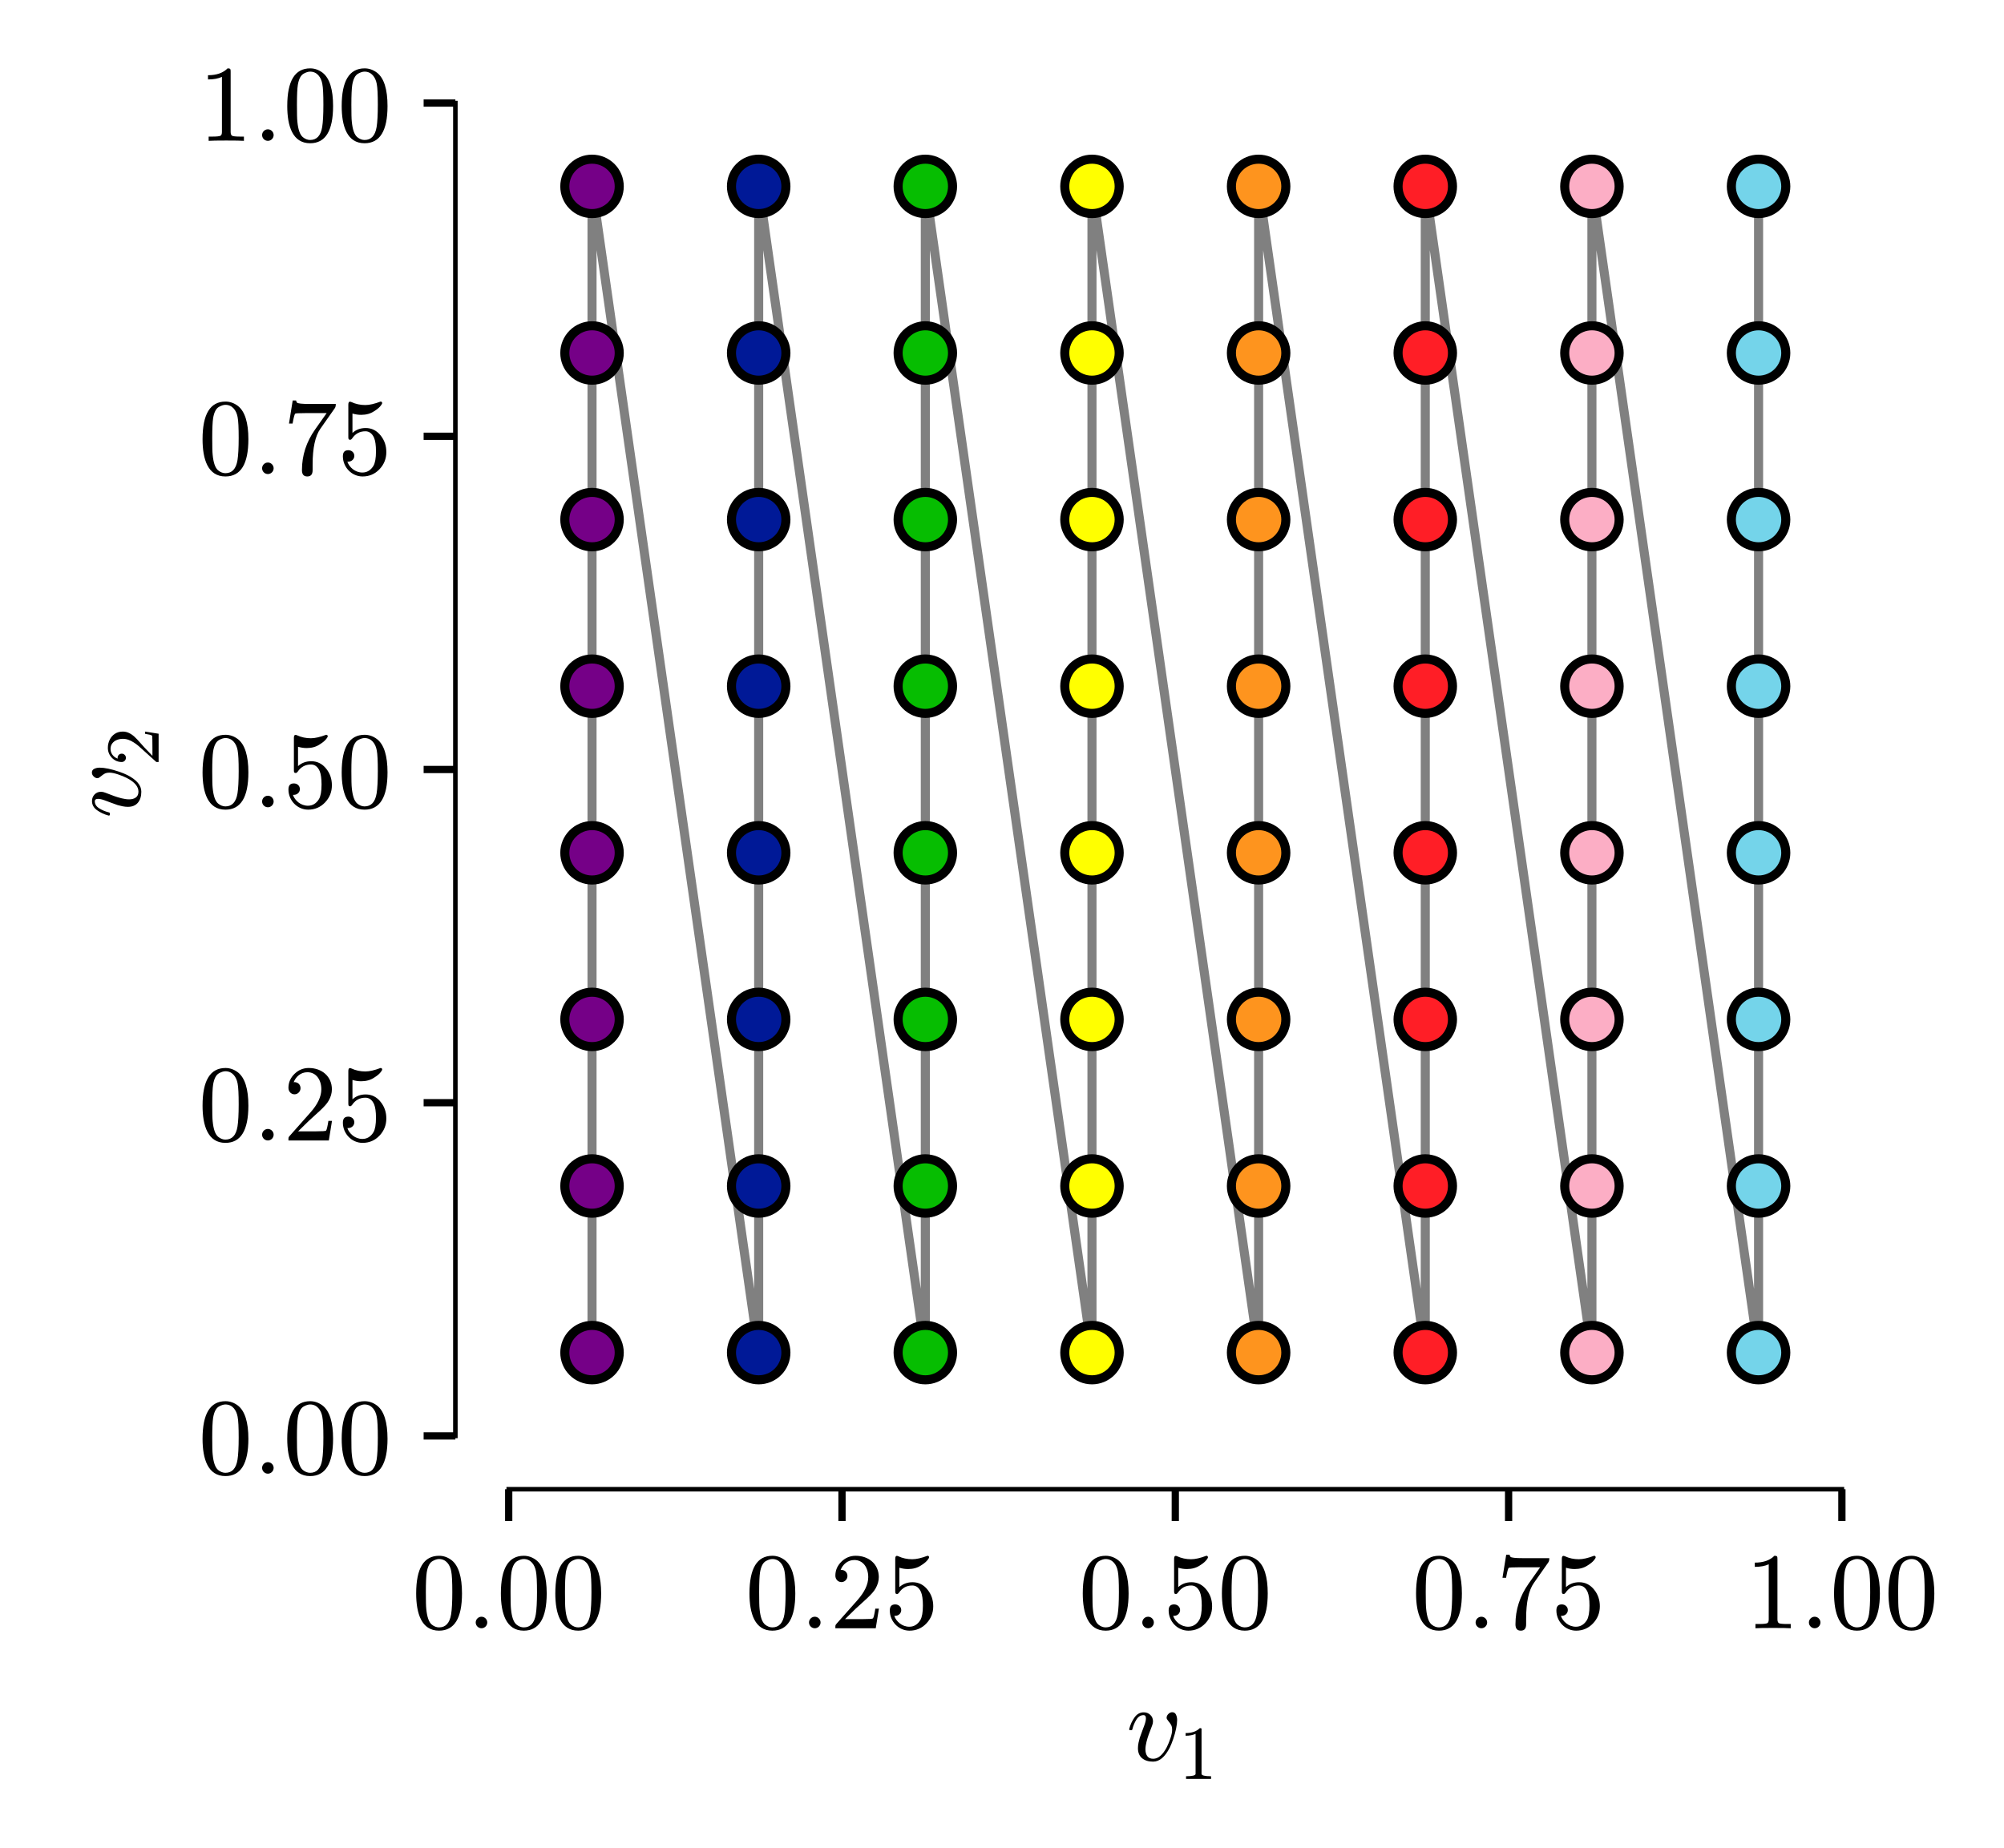
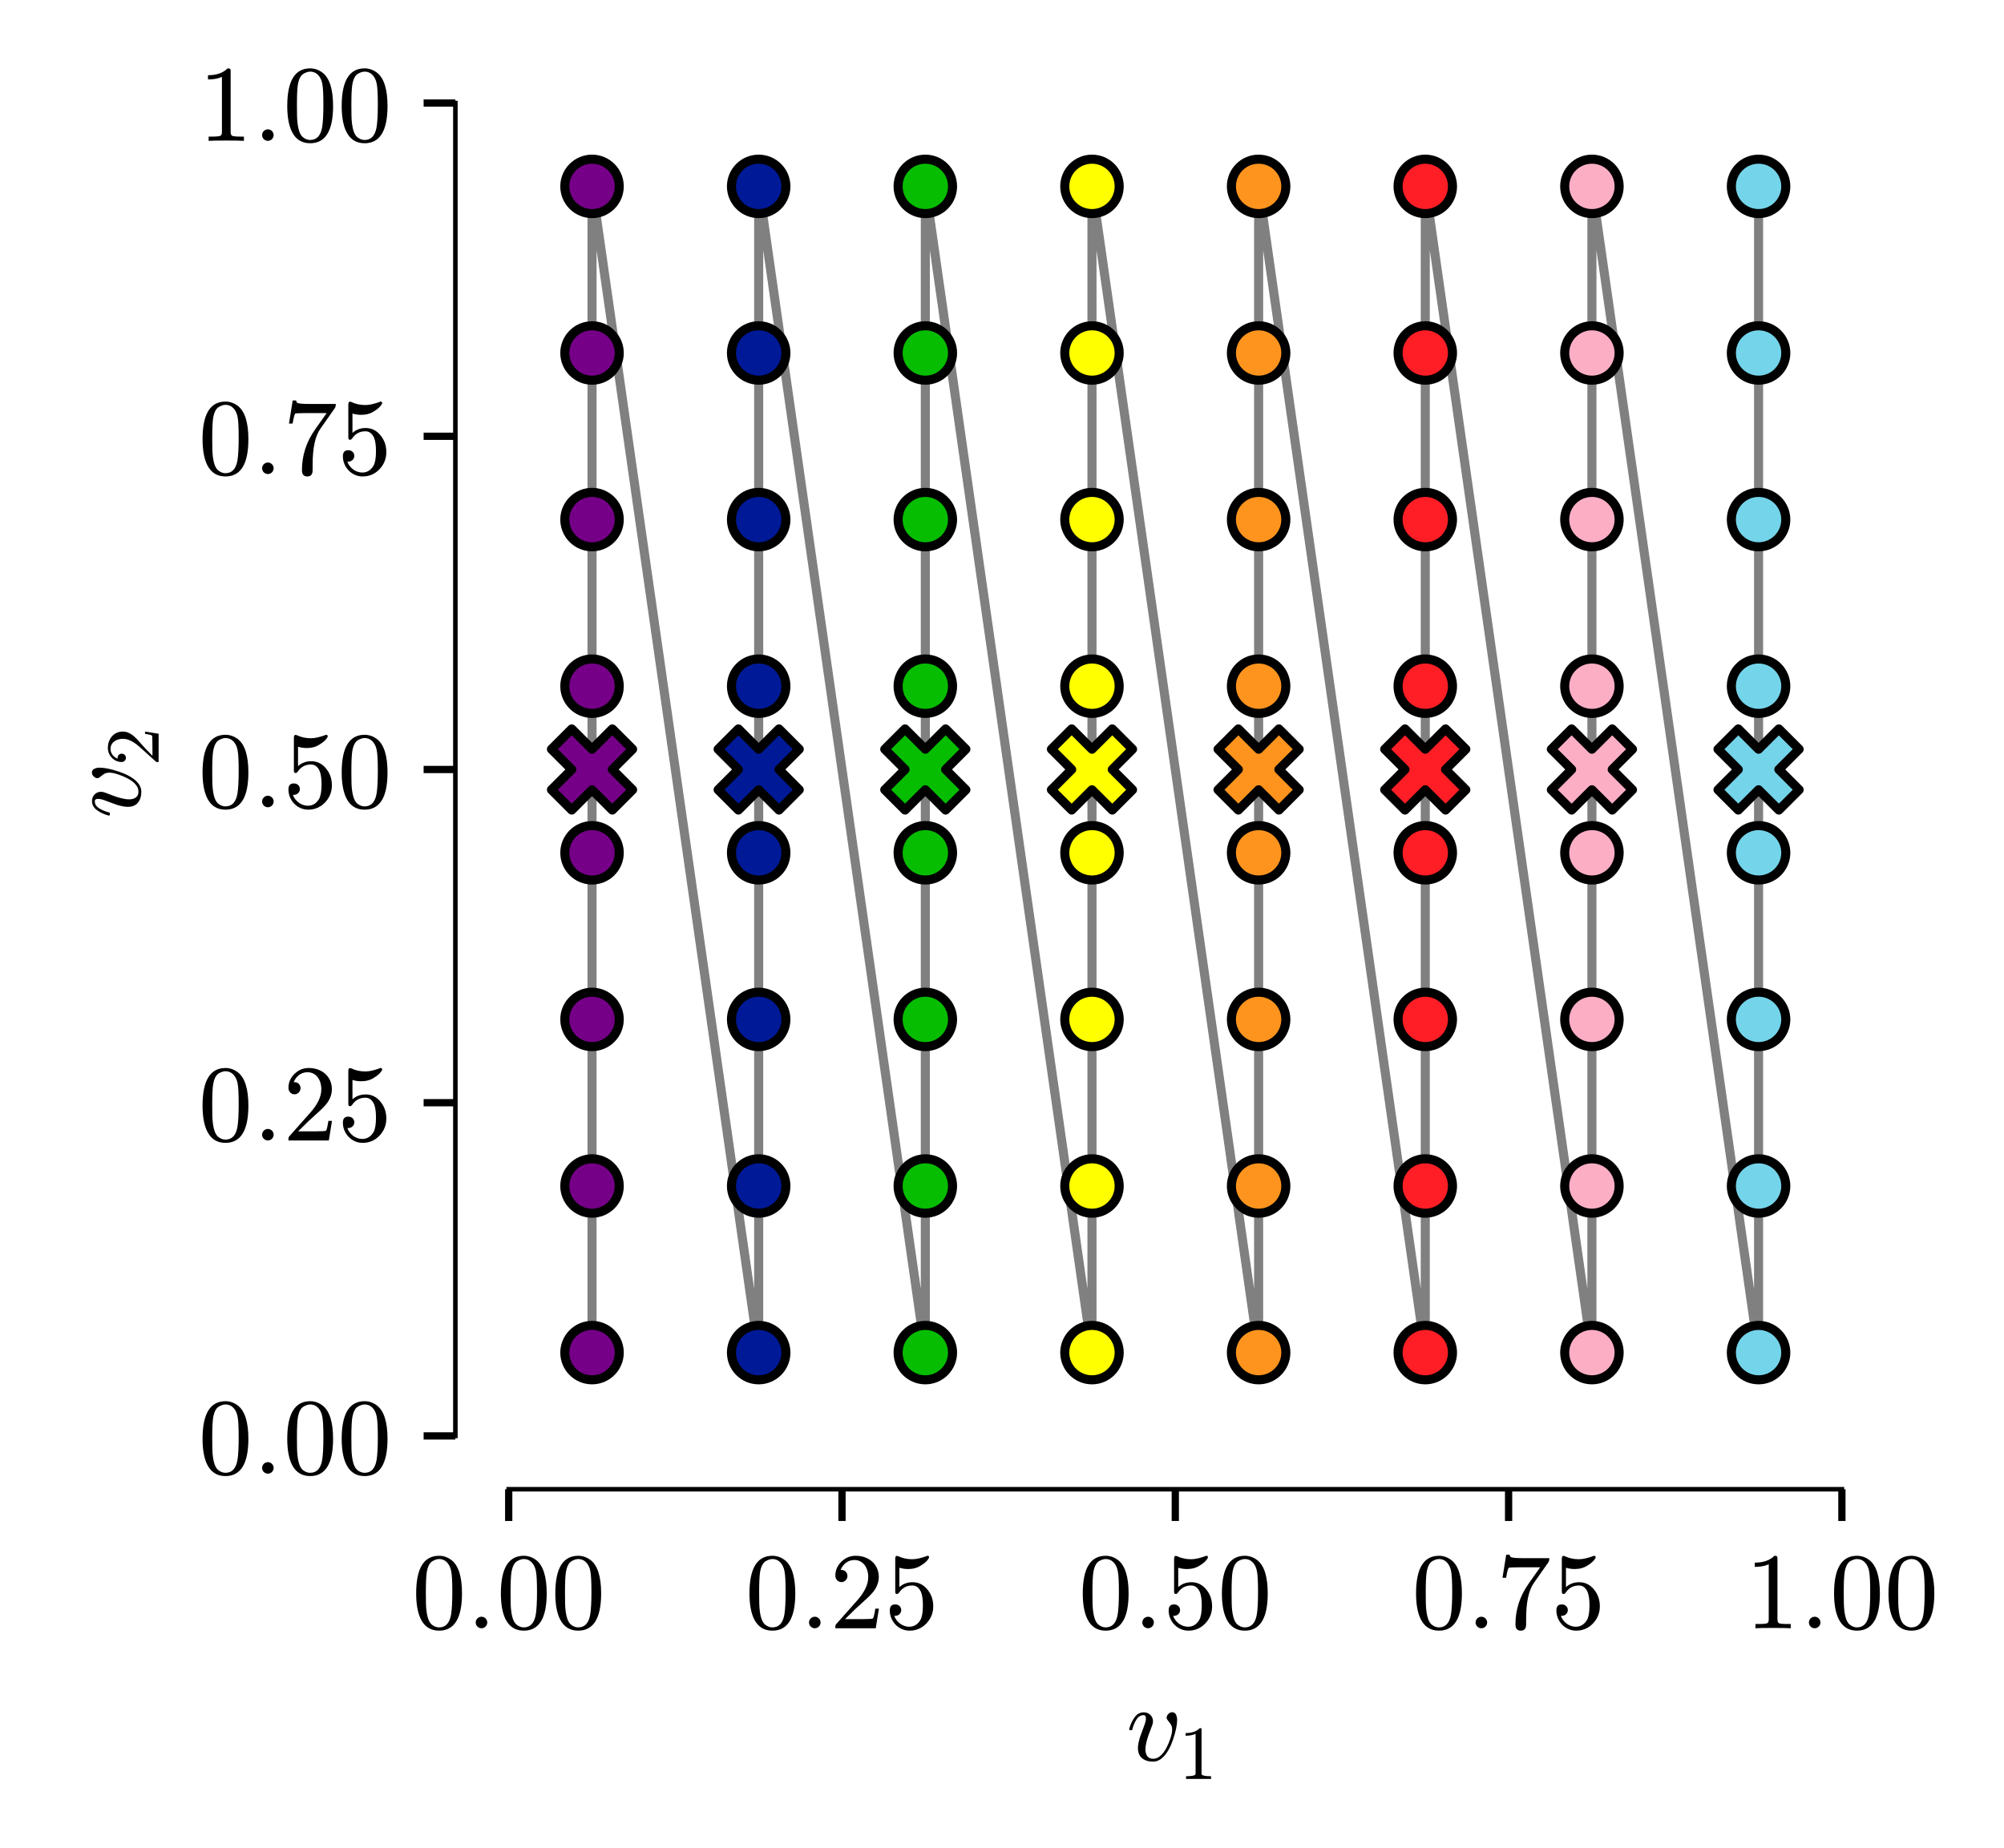
<svg xmlns="http://www.w3.org/2000/svg" xmlns:xlink="http://www.w3.org/1999/xlink" width="220.887pt" height="203.705pt" viewBox="0 0 220.887 203.705" version="1.1">
  <defs>
    <style type="text/css">*{stroke-linejoin: round; stroke-linecap: butt}</style>
  </defs>
  <g id="figure_1">
    <g id="patch_1">
      <path d="M 0 203.705  L 220.887 203.705  L 220.887 0  L 0 0  L 0 203.705  z " style="fill: none" />
    </g>
    <g id="axes_1">
      <g id="patch_2">
        <path d="M 56.071 158.312  L 203.019 158.312  L 203.019 11.364  L 56.071 11.364  L 56.071 158.312  z " style="fill: none" />
      </g>
      <g id="matplotlib.axis_1">
        <g id="xtick_1">
          <g id="line2d_1">
            <defs>
-               <path id="m83d8505cbb" d="M 0 0  L 0 3.5  " style="stroke: #000000; stroke-width: 0.8" />
+               <path id="md62734b30e" d="M 0 0  L 0 3.5  " style="stroke: #000000; stroke-width: 0.8" />
            </defs>
            <g>
-               <use xlink:href="#m83d8505cbb" x="56.071" y="164.19" style="stroke: #000000; stroke-width: 0.8" />
+               <use xlink:href="#md62734b30e" x="56.071" y="164.19" style="stroke: #000000; stroke-width: 0.8" />
            </g>
          </g>
          <g id="text_1">
            <g transform="translate(45.40323 179.5189) scale(0.12 -0.12)">
              <defs>
                <path id="NewCM10-Book-30" d="M 1594 -141  C 2496 -141 2944 589 2944 2048  C 2944 3027 2739 3680 2336 4000  C 2112 4173 1862 4262 1600 4262  C 698 4262 250 3526 250 2048  C 250 870 563 -141 1594 -141  z M 2310 3354  C 2355 3130 2374 2720 2374 2125  C 2374 1536 2349 1101 2304 819  C 2221 307 1984 51 1594 51  C 1446 51 1299 109 1165 218  C 992 365 890 666 845 1126  C 826 1286 819 1619 819 2125  C 819 2682 838 3072 870 3283  C 928 3635 1043 3859 1222 3955  C 1363 4032 1485 4070 1594 4070  C 2010 4070 2240 3731 2310 3354  z " transform="scale(0.015625)" />
                <path id="NewCM10-Book-2e" d="M 1229 339  C 1229 525 1075 678 890 678  C 704 678 550 525 550 339  C 550 154 704 0 890 0  C 1075 0 1229 154 1229 339  z " transform="scale(0.015625)" />
              </defs>
              <use xlink:href="#NewCM10-Book-30" />
              <use xlink:href="#NewCM10-Book-2e" x="50" />
              <use xlink:href="#NewCM10-Book-30" x="77.8" />
              <use xlink:href="#NewCM10-Book-30" x="127.8" />
            </g>
          </g>
        </g>
        <g id="xtick_2">
          <g id="line2d_2">
            <g>
-               <use xlink:href="#m83d8505cbb" x="92.808" y="164.19" style="stroke: #000000; stroke-width: 0.8" />
+               <use xlink:href="#md62734b30e" x="92.808" y="164.19" style="stroke: #000000; stroke-width: 0.8" />
            </g>
          </g>
          <g id="text_2">
            <g transform="translate(82.14018 179.5189) scale(0.12 -0.12)">
              <defs>
                <path id="NewCM10-Book-32" d="M 1517 4262  C 1190 4262 915 4147 678 3917  C 442 3686 320 3418 320 3091  C 320 2874 480 2714 678 2714  C 870 2714 1030 2880 1030 3072  C 1030 3283 877 3430 672 3430  C 653 3430 640 3430 627 3424  C 749 3738 1030 4013 1434 4013  C 1958 4013 2253 3558 2253 3008  C 2253 2579 2035 2118 1600 1632  L 397 275  C 314 179 320 186 320 0  L 2694 0  L 2880 1152  L 2669 1152  C 2618 826 2573 640 2534 582  C 2502 550 2310 538 1958 538  L 890 538  L 1510 1146  C 1946 1555 2496 1997 2682 2336  C 2810 2560 2874 2784 2874 3008  C 2874 3763 2285 4262 1517 4262  z " transform="scale(0.015625)" />
                <path id="NewCM10-Book-35" d="M 755 2016  C 787 2016 826 2042 858 2086  C 1050 2374 1312 2515 1645 2515  C 1869 2515 2042 2387 2157 2125  C 2227 1952 2266 1690 2266 1338  C 2266 934 2214 653 2118 486  C 1958 224 1741 90 1466 90  C 1037 90 698 397 582 730  C 602 723 614 730 640 730  C 832 730 992 877 992 1069  C 992 1267 832 1402 640 1402  C 416 1402 320 1280 320 1043  C 320 403 838 -141 1478 -141  C 1869 -141 2202 0 2470 282  C 2739 563 2874 902 2874 1293  C 2874 1664 2765 1984 2547 2259  C 2310 2560 2016 2707 1658 2707  C 1357 2707 1094 2611 883 2419  L 883 3558  C 1056 3507 1222 3482 1395 3482  C 1690 3482 1946 3552 2163 3699  C 2362 3821 2496 3942 2573 4058  C 2611 4109 2630 4147 2630 4166  C 2630 4230 2598 4262 2534 4262  C 2182 4128 1882 4058 1638 4058  C 1350 4058 1075 4115 813 4237  C 781 4250 755 4256 730 4256  C 672 4256 640 4198 640 4077  L 640 2208  C 640 2074 640 2016 755 2016  z " transform="scale(0.015625)" />
              </defs>
              <use xlink:href="#NewCM10-Book-30" />
              <use xlink:href="#NewCM10-Book-2e" x="50" />
              <use xlink:href="#NewCM10-Book-32" x="77.8" />
              <use xlink:href="#NewCM10-Book-35" x="127.8" />
            </g>
          </g>
        </g>
        <g id="xtick_3">
          <g id="line2d_3">
            <g>
-               <use xlink:href="#m83d8505cbb" x="129.545" y="164.19" style="stroke: #000000; stroke-width: 0.8" />
+               <use xlink:href="#md62734b30e" x="129.545" y="164.19" style="stroke: #000000; stroke-width: 0.8" />
            </g>
          </g>
          <g id="text_3">
            <g transform="translate(118.8771 179.5189) scale(0.12 -0.12)">
              <use xlink:href="#NewCM10-Book-30" />
              <use xlink:href="#NewCM10-Book-2e" x="50" />
              <use xlink:href="#NewCM10-Book-35" x="77.8" />
              <use xlink:href="#NewCM10-Book-30" x="127.8" />
            </g>
          </g>
        </g>
        <g id="xtick_4">
          <g id="line2d_4">
            <g>
-               <use xlink:href="#m83d8505cbb" x="166.282" y="164.19" style="stroke: #000000; stroke-width: 0.8" />
+               <use xlink:href="#md62734b30e" x="166.282" y="164.19" style="stroke: #000000; stroke-width: 0.8" />
            </g>
          </g>
          <g id="text_4">
            <g transform="translate(155.6141 179.5189) scale(0.12 -0.12)">
              <defs>
                <path id="NewCM10-Book-37" d="M 3040 3866  C 3085 3923 3104 4006 3104 4122  L 1555 4122  C 1114 4122 864 4147 819 4205  C 800 4224 781 4269 768 4326  L 570 4326  L 352 2970  L 563 2970  C 627 3328 678 3520 717 3552  C 736 3571 934 3584 1312 3584  L 2566 3584  L 1888 2624  C 1370 1888 1114 1094 1114 230  C 1114 -19 1216 -141 1427 -141  C 1638 -141 1741 -19 1741 230  L 1741 557  C 1741 1530 1894 2234 2195 2662  L 3040 3866  z " transform="scale(0.015625)" />
              </defs>
              <use xlink:href="#NewCM10-Book-30" />
              <use xlink:href="#NewCM10-Book-2e" x="50" />
              <use xlink:href="#NewCM10-Book-37" x="77.8" />
              <use xlink:href="#NewCM10-Book-35" x="127.8" />
            </g>
          </g>
        </g>
        <g id="xtick_5">
          <g id="line2d_5">
            <g>
-               <use xlink:href="#m83d8505cbb" x="203.019" y="164.19" style="stroke: #000000; stroke-width: 0.8" />
+               <use xlink:href="#md62734b30e" x="203.019" y="164.19" style="stroke: #000000; stroke-width: 0.8" />
            </g>
          </g>
          <g id="text_5">
            <g transform="translate(192.3511 179.5189) scale(0.12 -0.12)">
              <defs>
                <path id="NewCM10-Book-31" d="M 1722 4262  C 1459 3994 1075 3859 570 3859  L 570 3610  C 902 3610 1178 3661 1389 3763  L 1389 525  C 1389 410 1363 333 1306 301  C 1248 269 1088 250 832 250  L 608 250  L 608 0  C 768 13 1114 19 1645 19  C 2176 19 2522 13 2682 0  L 2682 250  L 2458 250  C 2195 250 2035 269 1984 301  C 1933 333 1901 410 1901 525  L 1901 4070  C 1901 4224 1888 4262 1722 4262  z " transform="scale(0.015625)" />
              </defs>
              <use xlink:href="#NewCM10-Book-31" />
              <use xlink:href="#NewCM10-Book-2e" x="50" />
              <use xlink:href="#NewCM10-Book-30" x="77.8" />
              <use xlink:href="#NewCM10-Book-30" x="127.8" />
            </g>
          </g>
        </g>
        <g id="text_6">
          <g transform="translate(124.145 194.1764) scale(0.12 -0.12)">
            <defs>
              <path id="Cmmi10-76" d="M 684 722  Q 684 866 718 1037  Q 753 1209 787 1320  Q 822 1431 944 1753  Q 1066 2075 1069 2088  Q 1153 2322 1153 2472  Q 1153 2663 1013 2663  Q 759 2663 595 2402  Q 431 2141 353 1819  Q 341 1778 300 1778  L 225 1778  Q 172 1778 172 1838  L 172 1856  Q 275 2238 487 2533  Q 700 2828 1025 2828  Q 1253 2828 1411 2678  Q 1569 2528 1569 2297  Q 1569 2178 1516 2047  Q 1391 1722 1319 1526  Q 1247 1331 1186 1089  Q 1125 847 1125 641  Q 1125 400 1236 248  Q 1347 97 1581 97  Q 2025 97 2381 781  Q 2494 1003 2594 1303  Q 2694 1603 2694 1791  Q 2694 1984 2631 2092  Q 2569 2200 2469 2317  Q 2369 2434 2369 2503  Q 2369 2628 2472 2731  Q 2575 2834 2700 2834  Q 2853 2834 2920 2693  Q 2988 2553 2988 2375  Q 2988 2163 2927 1869  Q 2866 1575 2758 1259  Q 2650 944 2559 763  Q 2138 -72 1575 -72  Q 1172 -72 928 129  Q 684 331 684 722  z " transform="scale(0.015625)" />
              <path id="Cmr10-31" d="M 594 0  L 594 225  Q 1394 225 1394 428  L 1394 3788  Q 1063 3628 556 3628  L 556 3853  Q 1341 3853 1741 4263  L 1831 4263  Q 1853 4263 1873 4245  Q 1894 4228 1894 4206  L 1894 428  Q 1894 225 2694 225  L 2694 0  L 594 0  z " transform="scale(0.015625)" />
            </defs>
            <use xlink:href="#Cmmi10-76" transform="translate(0 0.71875)" />
            <use xlink:href="#Cmr10-31" transform="translate(48.38867 -16.2875) scale(0.7)" />
          </g>
        </g>
      </g>
      <g id="matplotlib.axis_2">
        <g id="ytick_1">
          <g id="line2d_6">
            <defs>
-               <path id="mff46e0337c" d="M 0 0  L -3.5 0  " style="stroke: #000000; stroke-width: 0.8" />
+               <path id="m90ef95d57d" d="M 0 0  L -3.5 0  " style="stroke: #000000; stroke-width: 0.8" />
            </defs>
            <g>
-               <use xlink:href="#mff46e0337c" x="50.193" y="158.312" style="stroke: #000000; stroke-width: 0.8" />
+               <use xlink:href="#m90ef95d57d" x="50.193" y="158.312" style="stroke: #000000; stroke-width: 0.8" />
            </g>
          </g>
          <g id="text_7">
            <g transform="translate(21.8575 162.4766) scale(0.12 -0.12)">
              <use xlink:href="#NewCM10-Book-30" />
              <use xlink:href="#NewCM10-Book-2e" x="50" />
              <use xlink:href="#NewCM10-Book-30" x="77.8" />
              <use xlink:href="#NewCM10-Book-30" x="127.8" />
            </g>
          </g>
        </g>
        <g id="ytick_2">
          <g id="line2d_7">
            <g>
-               <use xlink:href="#mff46e0337c" x="50.193" y="121.575" style="stroke: #000000; stroke-width: 0.8" />
+               <use xlink:href="#m90ef95d57d" x="50.193" y="121.575" style="stroke: #000000; stroke-width: 0.8" />
            </g>
          </g>
          <g id="text_8">
            <g transform="translate(21.8575 125.7396) scale(0.12 -0.12)">
              <use xlink:href="#NewCM10-Book-30" />
              <use xlink:href="#NewCM10-Book-2e" x="50" />
              <use xlink:href="#NewCM10-Book-32" x="77.8" />
              <use xlink:href="#NewCM10-Book-35" x="127.8" />
            </g>
          </g>
        </g>
        <g id="ytick_3">
          <g id="line2d_8">
            <g>
-               <use xlink:href="#mff46e0337c" x="50.193" y="84.838" style="stroke: #000000; stroke-width: 0.8" />
+               <use xlink:href="#m90ef95d57d" x="50.193" y="84.838" style="stroke: #000000; stroke-width: 0.8" />
            </g>
          </g>
          <g id="text_9">
            <g transform="translate(21.8575 89.00266) scale(0.12 -0.12)">
              <use xlink:href="#NewCM10-Book-30" />
              <use xlink:href="#NewCM10-Book-2e" x="50" />
              <use xlink:href="#NewCM10-Book-35" x="77.8" />
              <use xlink:href="#NewCM10-Book-30" x="127.8" />
            </g>
          </g>
        </g>
        <g id="ytick_4">
          <g id="line2d_9">
            <g>
-               <use xlink:href="#mff46e0337c" x="50.193" y="48.101" style="stroke: #000000; stroke-width: 0.8" />
+               <use xlink:href="#m90ef95d57d" x="50.193" y="48.101" style="stroke: #000000; stroke-width: 0.8" />
            </g>
          </g>
          <g id="text_10">
            <g transform="translate(21.8575 52.26571) scale(0.12 -0.12)">
              <use xlink:href="#NewCM10-Book-30" />
              <use xlink:href="#NewCM10-Book-2e" x="50" />
              <use xlink:href="#NewCM10-Book-37" x="77.8" />
              <use xlink:href="#NewCM10-Book-35" x="127.8" />
            </g>
          </g>
        </g>
        <g id="ytick_5">
          <g id="line2d_10">
            <g>
-               <use xlink:href="#mff46e0337c" x="50.193" y="11.364" style="stroke: #000000; stroke-width: 0.8" />
+               <use xlink:href="#m90ef95d57d" x="50.193" y="11.364" style="stroke: #000000; stroke-width: 0.8" />
            </g>
          </g>
          <g id="text_11">
            <g transform="translate(21.8575 15.52875) scale(0.12 -0.12)">
              <use xlink:href="#NewCM10-Book-31" />
              <use xlink:href="#NewCM10-Book-2e" x="50" />
              <use xlink:href="#NewCM10-Book-30" x="77.8" />
              <use xlink:href="#NewCM10-Book-30" x="127.8" />
            </g>
          </g>
        </g>
        <g id="text_12">
          <g transform="translate(15.52875 90.23829) rotate(-90) scale(0.12 -0.12)">
            <defs>
              <path id="Cmr10-32" d="M 319 0  L 319 172  Q 319 188 331 206  L 1325 1306  Q 1550 1550 1690 1715  Q 1831 1881 1968 2097  Q 2106 2313 2186 2536  Q 2266 2759 2266 3009  Q 2266 3272 2169 3511  Q 2072 3750 1880 3894  Q 1688 4038 1416 4038  Q 1138 4038 916 3870  Q 694 3703 603 3438  Q 628 3444 672 3444  Q 816 3444 917 3347  Q 1019 3250 1019 3097  Q 1019 2950 917 2848  Q 816 2747 672 2747  Q 522 2747 420 2851  Q 319 2956 319 3097  Q 319 3338 409 3548  Q 500 3759 670 3923  Q 841 4088 1055 4175  Q 1269 4263 1509 4263  Q 1875 4263 2190 4108  Q 2506 3953 2690 3670  Q 2875 3388 2875 3009  Q 2875 2731 2753 2481  Q 2631 2231 2440 2026  Q 2250 1822 1953 1562  Q 1656 1303 1563 1216  L 838 519  L 1453 519  Q 1906 519 2211 526  Q 2516 534 2534 550  Q 2609 631 2688 1141  L 2875 1141  L 2694 0  L 319 0  z " transform="scale(0.015625)" />
            </defs>
            <use xlink:href="#Cmmi10-76" transform="translate(0 0.71875)" />
            <use xlink:href="#Cmr10-32" transform="translate(48.38867 -16.2875) scale(0.7)" />
          </g>
        </g>
      </g>
      <g id="line2d_11">
-         <path d="M 65.255 149.128  L 65.255 130.759  L 65.255 112.391  L 65.255 94.023  L 65.255 75.654  L 65.255 57.286  L 65.255 38.917  L 65.255 20.549  L 83.624 149.128  L 83.624 130.759  L 83.624 112.391  L 83.624 94.023  L 83.624 75.654  L 83.624 57.286  L 83.624 38.917  L 83.624 20.549  L 101.992 149.128  L 101.992 130.759  L 101.992 112.391  L 101.992 94.023  L 101.992 75.654  L 101.992 57.286  L 101.992 38.917  L 101.992 20.549  L 120.361 149.128  L 120.361 130.759  L 120.361 112.391  L 120.361 94.023  L 120.361 75.654  L 120.361 57.286  L 120.361 38.917  L 120.361 20.549  L 138.729 149.128  L 138.729 130.759  L 138.729 112.391  L 138.729 94.023  L 138.729 75.654  L 138.729 57.286  L 138.729 38.917  L 138.729 20.549  L 157.098 149.128  L 157.098 130.759  L 157.098 112.391  L 157.098 94.023  L 157.098 75.654  L 157.098 57.286  L 157.098 38.917  L 157.098 20.549  L 175.466 149.128  L 175.466 130.759  L 175.466 112.391  L 175.466 94.023  L 175.466 75.654  L 175.466 57.286  L 175.466 38.917  L 175.466 20.549  L 193.835 149.128  L 193.835 130.759  L 193.835 112.391  L 193.835 94.023  L 193.835 75.654  L 193.835 57.286  L 193.835 38.917  L 193.835 20.549  " clip-path="url(#p1a3741d7d2)" style="fill: none; stroke: #808080; stroke-linecap: square" />
+         <path d="M 65.255 149.128  L 65.255 130.759  L 65.255 112.391  L 65.255 94.023  L 65.255 75.654  L 65.255 57.286  L 65.255 38.917  L 65.255 20.549  L 83.624 149.128  L 83.624 130.759  L 83.624 112.391  L 83.624 94.023  L 83.624 75.654  L 83.624 57.286  L 83.624 38.917  L 83.624 20.549  L 101.992 149.128  L 101.992 130.759  L 101.992 112.391  L 101.992 94.023  L 101.992 75.654  L 101.992 57.286  L 101.992 38.917  L 101.992 20.549  L 120.361 149.128  L 120.361 130.759  L 120.361 112.391  L 120.361 94.023  L 120.361 75.654  L 120.361 57.286  L 120.361 38.917  L 120.361 20.549  L 138.729 149.128  L 138.729 130.759  L 138.729 112.391  L 138.729 94.023  L 138.729 75.654  L 138.729 57.286  L 138.729 38.917  L 138.729 20.549  L 157.098 149.128  L 157.098 130.759  L 157.098 112.391  L 157.098 94.023  L 157.098 75.654  L 157.098 57.286  L 157.098 38.917  L 157.098 20.549  L 175.466 149.128  L 175.466 130.759  L 175.466 112.391  L 175.466 94.023  L 175.466 75.654  L 175.466 57.286  L 175.466 38.917  L 175.466 20.549  L 193.835 149.128  L 193.835 130.759  L 193.835 112.391  L 193.835 94.023  L 193.835 75.654  L 193.835 57.286  L 193.835 38.917  L 193.835 20.549  " clip-path="url(#p9b80d22b4d)" style="fill: none; stroke: #808080; stroke-linecap: square" />
      </g>
      <g id="patch_3">
        <path d="M 50.193 158.312  L 50.193 11.364  " style="fill: none; stroke: #000000; stroke-width: 0.5; stroke-linejoin: miter; stroke-linecap: square" />
      </g>
      <g id="patch_4">
        <path d="M 56.071 164.19  L 203.019 164.19  " style="fill: none; stroke: #000000; stroke-width: 0.5; stroke-linejoin: miter; stroke-linecap: square" />
      </g>
      <g id="PathCollection_1">
        <defs>
-           <path id="m44941da84e" d="M 0 3  C 0.796 3 1.559 2.684 2.121 2.121  C 2.684 1.559 3 0.796 3 0  C 3 -0.796 2.684 -1.559 2.121 -2.121  C 1.559 -2.684 0.796 -3 0 -3  C -0.796 -3 -1.559 -2.684 -2.121 -2.121  C -2.684 -1.559 -3 -0.796 -3 0  C -3 0.796 -2.684 1.559 -2.121 2.121  C -1.559 2.684 -0.796 3 0 3  z " style="stroke: #000000" />
-         </defs>
-         <g clip-path="url(#p1a3741d7d2)">
-           <use xlink:href="#m44941da84e" x="65.255" y="149.128" style="fill: #750087; stroke: #000000" />
-           <use xlink:href="#m44941da84e" x="65.255" y="130.759" style="fill: #750087; stroke: #000000" />
-           <use xlink:href="#m44941da84e" x="65.255" y="112.391" style="fill: #750087; stroke: #000000" />
-           <use xlink:href="#m44941da84e" x="65.255" y="94.023" style="fill: #750087; stroke: #000000" />
-           <use xlink:href="#m44941da84e" x="65.255" y="75.654" style="fill: #750087; stroke: #000000" />
-           <use xlink:href="#m44941da84e" x="65.255" y="57.286" style="fill: #750087; stroke: #000000" />
-           <use xlink:href="#m44941da84e" x="65.255" y="38.917" style="fill: #750087; stroke: #000000" />
-           <use xlink:href="#m44941da84e" x="65.255" y="20.549" style="fill: #750087; stroke: #000000" />
+           <path id="m30100a48ac" d="M 0 3  C 0.796 3 1.559 2.684 2.121 2.121  C 2.684 1.559 3 0.796 3 0  C 3 -0.796 2.684 -1.559 2.121 -2.121  C 1.559 -2.684 0.796 -3 0 -3  C -0.796 -3 -1.559 -2.684 -2.121 -2.121  C -2.684 -1.559 -3 -0.796 -3 0  C -3 0.796 -2.684 1.559 -2.121 2.121  C -1.559 2.684 -0.796 3 0 3  z " style="stroke: #000000" />
+         </defs>
+         <g clip-path="url(#p9b80d22b4d)">
+           <use xlink:href="#m30100a48ac" x="65.255" y="149.128" style="fill: #750087; stroke: #000000" />
+           <use xlink:href="#m30100a48ac" x="65.255" y="130.759" style="fill: #750087; stroke: #000000" />
+           <use xlink:href="#m30100a48ac" x="65.255" y="112.391" style="fill: #750087; stroke: #000000" />
+           <use xlink:href="#m30100a48ac" x="65.255" y="94.023" style="fill: #750087; stroke: #000000" />
+           <use xlink:href="#m30100a48ac" x="65.255" y="75.654" style="fill: #750087; stroke: #000000" />
+           <use xlink:href="#m30100a48ac" x="65.255" y="57.286" style="fill: #750087; stroke: #000000" />
+           <use xlink:href="#m30100a48ac" x="65.255" y="38.917" style="fill: #750087; stroke: #000000" />
+           <use xlink:href="#m30100a48ac" x="65.255" y="20.549" style="fill: #750087; stroke: #000000" />
        </g>
      </g>
      <g id="PathCollection_2">
        <defs>
-           <path id="m2f56fffd02" d="M 0 3  C 0.796 3 1.559 2.684 2.121 2.121  C 2.684 1.559 3 0.796 3 0  C 3 -0.796 2.684 -1.559 2.121 -2.121  C 1.559 -2.684 0.796 -3 0 -3  C -0.796 -3 -1.559 -2.684 -2.121 -2.121  C -2.684 -1.559 -3 -0.796 -3 0  C -3 0.796 -2.684 1.559 -2.121 2.121  C -1.559 2.684 -0.796 3 0 3  z " style="stroke: #000000" />
-         </defs>
-         <g clip-path="url(#p1a3741d7d2)">
-           <use xlink:href="#m2f56fffd02" x="83.624" y="149.128" style="fill: #001997; stroke: #000000" />
-           <use xlink:href="#m2f56fffd02" x="83.624" y="130.759" style="fill: #001997; stroke: #000000" />
-           <use xlink:href="#m2f56fffd02" x="83.624" y="112.391" style="fill: #001997; stroke: #000000" />
-           <use xlink:href="#m2f56fffd02" x="83.624" y="94.023" style="fill: #001997; stroke: #000000" />
-           <use xlink:href="#m2f56fffd02" x="83.624" y="75.654" style="fill: #001997; stroke: #000000" />
-           <use xlink:href="#m2f56fffd02" x="83.624" y="57.286" style="fill: #001997; stroke: #000000" />
-           <use xlink:href="#m2f56fffd02" x="83.624" y="38.917" style="fill: #001997; stroke: #000000" />
-           <use xlink:href="#m2f56fffd02" x="83.624" y="20.549" style="fill: #001997; stroke: #000000" />
+           <path id="m9cb5c78287" d="M -2.236 4.472  L 0 2.236  L 2.236 4.472  L 4.472 2.236  L 2.236 0  L 4.472 -2.236  L 2.236 -4.472  L 0 -2.236  L -2.236 -4.472  L -4.472 -2.236  L -2.236 0  L -4.472 2.236  z " style="stroke: #000000" />
+         </defs>
+         <g clip-path="url(#p9b80d22b4d)">
+           <use xlink:href="#m9cb5c78287" x="65.255" y="84.838" style="fill: #750087; stroke: #000000" />
        </g>
      </g>
      <g id="PathCollection_3">
        <defs>
-           <path id="m9f98ea76fa" d="M 0 3  C 0.796 3 1.559 2.684 2.121 2.121  C 2.684 1.559 3 0.796 3 0  C 3 -0.796 2.684 -1.559 2.121 -2.121  C 1.559 -2.684 0.796 -3 0 -3  C -0.796 -3 -1.559 -2.684 -2.121 -2.121  C -2.684 -1.559 -3 -0.796 -3 0  C -3 0.796 -2.684 1.559 -2.121 2.121  C -1.559 2.684 -0.796 3 0 3  z " style="stroke: #000000" />
-         </defs>
-         <g clip-path="url(#p1a3741d7d2)">
-           <use xlink:href="#m9f98ea76fa" x="101.992" y="149.128" style="fill: #06bd01; stroke: #000000" />
-           <use xlink:href="#m9f98ea76fa" x="101.992" y="130.759" style="fill: #06bd01; stroke: #000000" />
-           <use xlink:href="#m9f98ea76fa" x="101.992" y="112.391" style="fill: #06bd01; stroke: #000000" />
-           <use xlink:href="#m9f98ea76fa" x="101.992" y="94.023" style="fill: #06bd01; stroke: #000000" />
-           <use xlink:href="#m9f98ea76fa" x="101.992" y="75.654" style="fill: #06bd01; stroke: #000000" />
-           <use xlink:href="#m9f98ea76fa" x="101.992" y="57.286" style="fill: #06bd01; stroke: #000000" />
-           <use xlink:href="#m9f98ea76fa" x="101.992" y="38.917" style="fill: #06bd01; stroke: #000000" />
-           <use xlink:href="#m9f98ea76fa" x="101.992" y="20.549" style="fill: #06bd01; stroke: #000000" />
+           <path id="mdd339c1ea5" d="M 0 3  C 0.796 3 1.559 2.684 2.121 2.121  C 2.684 1.559 3 0.796 3 0  C 3 -0.796 2.684 -1.559 2.121 -2.121  C 1.559 -2.684 0.796 -3 0 -3  C -0.796 -3 -1.559 -2.684 -2.121 -2.121  C -2.684 -1.559 -3 -0.796 -3 0  C -3 0.796 -2.684 1.559 -2.121 2.121  C -1.559 2.684 -0.796 3 0 3  z " style="stroke: #000000" />
+         </defs>
+         <g clip-path="url(#p9b80d22b4d)">
+           <use xlink:href="#mdd339c1ea5" x="83.624" y="149.128" style="fill: #001997; stroke: #000000" />
+           <use xlink:href="#mdd339c1ea5" x="83.624" y="130.759" style="fill: #001997; stroke: #000000" />
+           <use xlink:href="#mdd339c1ea5" x="83.624" y="112.391" style="fill: #001997; stroke: #000000" />
+           <use xlink:href="#mdd339c1ea5" x="83.624" y="94.023" style="fill: #001997; stroke: #000000" />
+           <use xlink:href="#mdd339c1ea5" x="83.624" y="75.654" style="fill: #001997; stroke: #000000" />
+           <use xlink:href="#mdd339c1ea5" x="83.624" y="57.286" style="fill: #001997; stroke: #000000" />
+           <use xlink:href="#mdd339c1ea5" x="83.624" y="38.917" style="fill: #001997; stroke: #000000" />
+           <use xlink:href="#mdd339c1ea5" x="83.624" y="20.549" style="fill: #001997; stroke: #000000" />
        </g>
      </g>
      <g id="PathCollection_4">
        <defs>
-           <path id="mdf8e1a49a4" d="M 0 3  C 0.796 3 1.559 2.684 2.121 2.121  C 2.684 1.559 3 0.796 3 0  C 3 -0.796 2.684 -1.559 2.121 -2.121  C 1.559 -2.684 0.796 -3 0 -3  C -0.796 -3 -1.559 -2.684 -2.121 -2.121  C -2.684 -1.559 -3 -0.796 -3 0  C -3 0.796 -2.684 1.559 -2.121 2.121  C -1.559 2.684 -0.796 3 0 3  z " style="stroke: #000000" />
-         </defs>
-         <g clip-path="url(#p1a3741d7d2)">
-           <use xlink:href="#mdf8e1a49a4" x="120.361" y="149.128" style="fill: #ffff00; stroke: #000000" />
-           <use xlink:href="#mdf8e1a49a4" x="120.361" y="130.759" style="fill: #ffff00; stroke: #000000" />
-           <use xlink:href="#mdf8e1a49a4" x="120.361" y="112.391" style="fill: #ffff00; stroke: #000000" />
-           <use xlink:href="#mdf8e1a49a4" x="120.361" y="94.023" style="fill: #ffff00; stroke: #000000" />
-           <use xlink:href="#mdf8e1a49a4" x="120.361" y="75.654" style="fill: #ffff00; stroke: #000000" />
-           <use xlink:href="#mdf8e1a49a4" x="120.361" y="57.286" style="fill: #ffff00; stroke: #000000" />
-           <use xlink:href="#mdf8e1a49a4" x="120.361" y="38.917" style="fill: #ffff00; stroke: #000000" />
-           <use xlink:href="#mdf8e1a49a4" x="120.361" y="20.549" style="fill: #ffff00; stroke: #000000" />
+           <path id="mdb380ffe67" d="M -2.236 4.472  L 0 2.236  L 2.236 4.472  L 4.472 2.236  L 2.236 0  L 4.472 -2.236  L 2.236 -4.472  L 0 -2.236  L -2.236 -4.472  L -4.472 -2.236  L -2.236 0  L -4.472 2.236  z " style="stroke: #000000" />
+         </defs>
+         <g clip-path="url(#p9b80d22b4d)">
+           <use xlink:href="#mdb380ffe67" x="83.624" y="84.838" style="fill: #001997; stroke: #000000" />
        </g>
      </g>
      <g id="PathCollection_5">
        <defs>
-           <path id="me9b7d3443d" d="M 0 3  C 0.796 3 1.559 2.684 2.121 2.121  C 2.684 1.559 3 0.796 3 0  C 3 -0.796 2.684 -1.559 2.121 -2.121  C 1.559 -2.684 0.796 -3 0 -3  C -0.796 -3 -1.559 -2.684 -2.121 -2.121  C -2.684 -1.559 -3 -0.796 -3 0  C -3 0.796 -2.684 1.559 -2.121 2.121  C -1.559 2.684 -0.796 3 0 3  z " style="stroke: #000000" />
-         </defs>
-         <g clip-path="url(#p1a3741d7d2)">
-           <use xlink:href="#me9b7d3443d" x="138.729" y="149.128" style="fill: #fe941e; stroke: #000000" />
-           <use xlink:href="#me9b7d3443d" x="138.729" y="130.759" style="fill: #fe941e; stroke: #000000" />
-           <use xlink:href="#me9b7d3443d" x="138.729" y="112.391" style="fill: #fe941e; stroke: #000000" />
-           <use xlink:href="#me9b7d3443d" x="138.729" y="94.023" style="fill: #fe941e; stroke: #000000" />
-           <use xlink:href="#me9b7d3443d" x="138.729" y="75.654" style="fill: #fe941e; stroke: #000000" />
-           <use xlink:href="#me9b7d3443d" x="138.729" y="57.286" style="fill: #fe941e; stroke: #000000" />
-           <use xlink:href="#me9b7d3443d" x="138.729" y="38.917" style="fill: #fe941e; stroke: #000000" />
-           <use xlink:href="#me9b7d3443d" x="138.729" y="20.549" style="fill: #fe941e; stroke: #000000" />
+           <path id="m8476d4838f" d="M 0 3  C 0.796 3 1.559 2.684 2.121 2.121  C 2.684 1.559 3 0.796 3 0  C 3 -0.796 2.684 -1.559 2.121 -2.121  C 1.559 -2.684 0.796 -3 0 -3  C -0.796 -3 -1.559 -2.684 -2.121 -2.121  C -2.684 -1.559 -3 -0.796 -3 0  C -3 0.796 -2.684 1.559 -2.121 2.121  C -1.559 2.684 -0.796 3 0 3  z " style="stroke: #000000" />
+         </defs>
+         <g clip-path="url(#p9b80d22b4d)">
+           <use xlink:href="#m8476d4838f" x="101.992" y="149.128" style="fill: #06bd01; stroke: #000000" />
+           <use xlink:href="#m8476d4838f" x="101.992" y="130.759" style="fill: #06bd01; stroke: #000000" />
+           <use xlink:href="#m8476d4838f" x="101.992" y="112.391" style="fill: #06bd01; stroke: #000000" />
+           <use xlink:href="#m8476d4838f" x="101.992" y="94.023" style="fill: #06bd01; stroke: #000000" />
+           <use xlink:href="#m8476d4838f" x="101.992" y="75.654" style="fill: #06bd01; stroke: #000000" />
+           <use xlink:href="#m8476d4838f" x="101.992" y="57.286" style="fill: #06bd01; stroke: #000000" />
+           <use xlink:href="#m8476d4838f" x="101.992" y="38.917" style="fill: #06bd01; stroke: #000000" />
+           <use xlink:href="#m8476d4838f" x="101.992" y="20.549" style="fill: #06bd01; stroke: #000000" />
        </g>
      </g>
      <g id="PathCollection_6">
        <defs>
-           <path id="m2cbf0f08ca" d="M 0 3  C 0.796 3 1.559 2.684 2.121 2.121  C 2.684 1.559 3 0.796 3 0  C 3 -0.796 2.684 -1.559 2.121 -2.121  C 1.559 -2.684 0.796 -3 0 -3  C -0.796 -3 -1.559 -2.684 -2.121 -2.121  C -2.684 -1.559 -3 -0.796 -3 0  C -3 0.796 -2.684 1.559 -2.121 2.121  C -1.559 2.684 -0.796 3 0 3  z " style="stroke: #000000" />
-         </defs>
-         <g clip-path="url(#p1a3741d7d2)">
-           <use xlink:href="#m2cbf0f08ca" x="157.098" y="149.128" style="fill: #ff1e26; stroke: #000000" />
-           <use xlink:href="#m2cbf0f08ca" x="157.098" y="130.759" style="fill: #ff1e26; stroke: #000000" />
-           <use xlink:href="#m2cbf0f08ca" x="157.098" y="112.391" style="fill: #ff1e26; stroke: #000000" />
-           <use xlink:href="#m2cbf0f08ca" x="157.098" y="94.023" style="fill: #ff1e26; stroke: #000000" />
-           <use xlink:href="#m2cbf0f08ca" x="157.098" y="75.654" style="fill: #ff1e26; stroke: #000000" />
-           <use xlink:href="#m2cbf0f08ca" x="157.098" y="57.286" style="fill: #ff1e26; stroke: #000000" />
-           <use xlink:href="#m2cbf0f08ca" x="157.098" y="38.917" style="fill: #ff1e26; stroke: #000000" />
-           <use xlink:href="#m2cbf0f08ca" x="157.098" y="20.549" style="fill: #ff1e26; stroke: #000000" />
+           <path id="m4e8ce9df47" d="M -2.236 4.472  L 0 2.236  L 2.236 4.472  L 4.472 2.236  L 2.236 0  L 4.472 -2.236  L 2.236 -4.472  L 0 -2.236  L -2.236 -4.472  L -4.472 -2.236  L -2.236 0  L -4.472 2.236  z " style="stroke: #000000" />
+         </defs>
+         <g clip-path="url(#p9b80d22b4d)">
+           <use xlink:href="#m4e8ce9df47" x="101.992" y="84.838" style="fill: #06bd01; stroke: #000000" />
        </g>
      </g>
      <g id="PathCollection_7">
        <defs>
-           <path id="m3f56410627" d="M 0 3  C 0.796 3 1.559 2.684 2.121 2.121  C 2.684 1.559 3 0.796 3 0  C 3 -0.796 2.684 -1.559 2.121 -2.121  C 1.559 -2.684 0.796 -3 0 -3  C -0.796 -3 -1.559 -2.684 -2.121 -2.121  C -2.684 -1.559 -3 -0.796 -3 0  C -3 0.796 -2.684 1.559 -2.121 2.121  C -1.559 2.684 -0.796 3 0 3  z " style="stroke: #000000" />
-         </defs>
-         <g clip-path="url(#p1a3741d7d2)">
-           <use xlink:href="#m3f56410627" x="175.466" y="149.128" style="fill: #fcaec5; stroke: #000000" />
-           <use xlink:href="#m3f56410627" x="175.466" y="130.759" style="fill: #fcaec5; stroke: #000000" />
-           <use xlink:href="#m3f56410627" x="175.466" y="112.391" style="fill: #fcaec5; stroke: #000000" />
-           <use xlink:href="#m3f56410627" x="175.466" y="94.023" style="fill: #fcaec5; stroke: #000000" />
-           <use xlink:href="#m3f56410627" x="175.466" y="75.654" style="fill: #fcaec5; stroke: #000000" />
-           <use xlink:href="#m3f56410627" x="175.466" y="57.286" style="fill: #fcaec5; stroke: #000000" />
-           <use xlink:href="#m3f56410627" x="175.466" y="38.917" style="fill: #fcaec5; stroke: #000000" />
-           <use xlink:href="#m3f56410627" x="175.466" y="20.549" style="fill: #fcaec5; stroke: #000000" />
+           <path id="mea9008d8b8" d="M 0 3  C 0.796 3 1.559 2.684 2.121 2.121  C 2.684 1.559 3 0.796 3 0  C 3 -0.796 2.684 -1.559 2.121 -2.121  C 1.559 -2.684 0.796 -3 0 -3  C -0.796 -3 -1.559 -2.684 -2.121 -2.121  C -2.684 -1.559 -3 -0.796 -3 0  C -3 0.796 -2.684 1.559 -2.121 2.121  C -1.559 2.684 -0.796 3 0 3  z " style="stroke: #000000" />
+         </defs>
+         <g clip-path="url(#p9b80d22b4d)">
+           <use xlink:href="#mea9008d8b8" x="120.361" y="149.128" style="fill: #ffff00; stroke: #000000" />
+           <use xlink:href="#mea9008d8b8" x="120.361" y="130.759" style="fill: #ffff00; stroke: #000000" />
+           <use xlink:href="#mea9008d8b8" x="120.361" y="112.391" style="fill: #ffff00; stroke: #000000" />
+           <use xlink:href="#mea9008d8b8" x="120.361" y="94.023" style="fill: #ffff00; stroke: #000000" />
+           <use xlink:href="#mea9008d8b8" x="120.361" y="75.654" style="fill: #ffff00; stroke: #000000" />
+           <use xlink:href="#mea9008d8b8" x="120.361" y="57.286" style="fill: #ffff00; stroke: #000000" />
+           <use xlink:href="#mea9008d8b8" x="120.361" y="38.917" style="fill: #ffff00; stroke: #000000" />
+           <use xlink:href="#mea9008d8b8" x="120.361" y="20.549" style="fill: #ffff00; stroke: #000000" />
        </g>
      </g>
      <g id="PathCollection_8">
        <defs>
-           <path id="m93607232d4" d="M 0 3  C 0.796 3 1.559 2.684 2.121 2.121  C 2.684 1.559 3 0.796 3 0  C 3 -0.796 2.684 -1.559 2.121 -2.121  C 1.559 -2.684 0.796 -3 0 -3  C -0.796 -3 -1.559 -2.684 -2.121 -2.121  C -2.684 -1.559 -3 -0.796 -3 0  C -3 0.796 -2.684 1.559 -2.121 2.121  C -1.559 2.684 -0.796 3 0 3  z " style="stroke: #000000" />
-         </defs>
-         <g clip-path="url(#p1a3741d7d2)">
-           <use xlink:href="#m93607232d4" x="193.835" y="149.128" style="fill: #74d4ea; stroke: #000000" />
-           <use xlink:href="#m93607232d4" x="193.835" y="130.759" style="fill: #74d4ea; stroke: #000000" />
-           <use xlink:href="#m93607232d4" x="193.835" y="112.391" style="fill: #74d4ea; stroke: #000000" />
-           <use xlink:href="#m93607232d4" x="193.835" y="94.023" style="fill: #74d4ea; stroke: #000000" />
-           <use xlink:href="#m93607232d4" x="193.835" y="75.654" style="fill: #74d4ea; stroke: #000000" />
-           <use xlink:href="#m93607232d4" x="193.835" y="57.286" style="fill: #74d4ea; stroke: #000000" />
-           <use xlink:href="#m93607232d4" x="193.835" y="38.917" style="fill: #74d4ea; stroke: #000000" />
-           <use xlink:href="#m93607232d4" x="193.835" y="20.549" style="fill: #74d4ea; stroke: #000000" />
+           <path id="m5e44d00f04" d="M -2.236 4.472  L 0 2.236  L 2.236 4.472  L 4.472 2.236  L 2.236 0  L 4.472 -2.236  L 2.236 -4.472  L 0 -2.236  L -2.236 -4.472  L -4.472 -2.236  L -2.236 0  L -4.472 2.236  z " style="stroke: #000000" />
+         </defs>
+         <g clip-path="url(#p9b80d22b4d)">
+           <use xlink:href="#m5e44d00f04" x="120.361" y="84.838" style="fill: #ffff00; stroke: #000000" />
+         </g>
+       </g>
+       <g id="PathCollection_9">
+         <defs>
+           <path id="m6f3d3d22df" d="M 0 3  C 0.796 3 1.559 2.684 2.121 2.121  C 2.684 1.559 3 0.796 3 0  C 3 -0.796 2.684 -1.559 2.121 -2.121  C 1.559 -2.684 0.796 -3 0 -3  C -0.796 -3 -1.559 -2.684 -2.121 -2.121  C -2.684 -1.559 -3 -0.796 -3 0  C -3 0.796 -2.684 1.559 -2.121 2.121  C -1.559 2.684 -0.796 3 0 3  z " style="stroke: #000000" />
+         </defs>
+         <g clip-path="url(#p9b80d22b4d)">
+           <use xlink:href="#m6f3d3d22df" x="138.729" y="149.128" style="fill: #fe941e; stroke: #000000" />
+           <use xlink:href="#m6f3d3d22df" x="138.729" y="130.759" style="fill: #fe941e; stroke: #000000" />
+           <use xlink:href="#m6f3d3d22df" x="138.729" y="112.391" style="fill: #fe941e; stroke: #000000" />
+           <use xlink:href="#m6f3d3d22df" x="138.729" y="94.023" style="fill: #fe941e; stroke: #000000" />
+           <use xlink:href="#m6f3d3d22df" x="138.729" y="75.654" style="fill: #fe941e; stroke: #000000" />
+           <use xlink:href="#m6f3d3d22df" x="138.729" y="57.286" style="fill: #fe941e; stroke: #000000" />
+           <use xlink:href="#m6f3d3d22df" x="138.729" y="38.917" style="fill: #fe941e; stroke: #000000" />
+           <use xlink:href="#m6f3d3d22df" x="138.729" y="20.549" style="fill: #fe941e; stroke: #000000" />
+         </g>
+       </g>
+       <g id="PathCollection_10">
+         <defs>
+           <path id="m503026a146" d="M -2.236 4.472  L 0 2.236  L 2.236 4.472  L 4.472 2.236  L 2.236 0  L 4.472 -2.236  L 2.236 -4.472  L 0 -2.236  L -2.236 -4.472  L -4.472 -2.236  L -2.236 0  L -4.472 2.236  z " style="stroke: #000000" />
+         </defs>
+         <g clip-path="url(#p9b80d22b4d)">
+           <use xlink:href="#m503026a146" x="138.729" y="84.838" style="fill: #fe941e; stroke: #000000" />
+         </g>
+       </g>
+       <g id="PathCollection_11">
+         <defs>
+           <path id="m1316f22456" d="M 0 3  C 0.796 3 1.559 2.684 2.121 2.121  C 2.684 1.559 3 0.796 3 0  C 3 -0.796 2.684 -1.559 2.121 -2.121  C 1.559 -2.684 0.796 -3 0 -3  C -0.796 -3 -1.559 -2.684 -2.121 -2.121  C -2.684 -1.559 -3 -0.796 -3 0  C -3 0.796 -2.684 1.559 -2.121 2.121  C -1.559 2.684 -0.796 3 0 3  z " style="stroke: #000000" />
+         </defs>
+         <g clip-path="url(#p9b80d22b4d)">
+           <use xlink:href="#m1316f22456" x="157.098" y="149.128" style="fill: #ff1e26; stroke: #000000" />
+           <use xlink:href="#m1316f22456" x="157.098" y="130.759" style="fill: #ff1e26; stroke: #000000" />
+           <use xlink:href="#m1316f22456" x="157.098" y="112.391" style="fill: #ff1e26; stroke: #000000" />
+           <use xlink:href="#m1316f22456" x="157.098" y="94.023" style="fill: #ff1e26; stroke: #000000" />
+           <use xlink:href="#m1316f22456" x="157.098" y="75.654" style="fill: #ff1e26; stroke: #000000" />
+           <use xlink:href="#m1316f22456" x="157.098" y="57.286" style="fill: #ff1e26; stroke: #000000" />
+           <use xlink:href="#m1316f22456" x="157.098" y="38.917" style="fill: #ff1e26; stroke: #000000" />
+           <use xlink:href="#m1316f22456" x="157.098" y="20.549" style="fill: #ff1e26; stroke: #000000" />
+         </g>
+       </g>
+       <g id="PathCollection_12">
+         <defs>
+           <path id="ma9f2524b4d" d="M -2.236 4.472  L 0 2.236  L 2.236 4.472  L 4.472 2.236  L 2.236 0  L 4.472 -2.236  L 2.236 -4.472  L 0 -2.236  L -2.236 -4.472  L -4.472 -2.236  L -2.236 0  L -4.472 2.236  z " style="stroke: #000000" />
+         </defs>
+         <g clip-path="url(#p9b80d22b4d)">
+           <use xlink:href="#ma9f2524b4d" x="157.098" y="84.838" style="fill: #ff1e26; stroke: #000000" />
+         </g>
+       </g>
+       <g id="PathCollection_13">
+         <defs>
+           <path id="mc57f9f27e5" d="M 0 3  C 0.796 3 1.559 2.684 2.121 2.121  C 2.684 1.559 3 0.796 3 0  C 3 -0.796 2.684 -1.559 2.121 -2.121  C 1.559 -2.684 0.796 -3 0 -3  C -0.796 -3 -1.559 -2.684 -2.121 -2.121  C -2.684 -1.559 -3 -0.796 -3 0  C -3 0.796 -2.684 1.559 -2.121 2.121  C -1.559 2.684 -0.796 3 0 3  z " style="stroke: #000000" />
+         </defs>
+         <g clip-path="url(#p9b80d22b4d)">
+           <use xlink:href="#mc57f9f27e5" x="175.466" y="149.128" style="fill: #fcaec5; stroke: #000000" />
+           <use xlink:href="#mc57f9f27e5" x="175.466" y="130.759" style="fill: #fcaec5; stroke: #000000" />
+           <use xlink:href="#mc57f9f27e5" x="175.466" y="112.391" style="fill: #fcaec5; stroke: #000000" />
+           <use xlink:href="#mc57f9f27e5" x="175.466" y="94.023" style="fill: #fcaec5; stroke: #000000" />
+           <use xlink:href="#mc57f9f27e5" x="175.466" y="75.654" style="fill: #fcaec5; stroke: #000000" />
+           <use xlink:href="#mc57f9f27e5" x="175.466" y="57.286" style="fill: #fcaec5; stroke: #000000" />
+           <use xlink:href="#mc57f9f27e5" x="175.466" y="38.917" style="fill: #fcaec5; stroke: #000000" />
+           <use xlink:href="#mc57f9f27e5" x="175.466" y="20.549" style="fill: #fcaec5; stroke: #000000" />
+         </g>
+       </g>
+       <g id="PathCollection_14">
+         <defs>
+           <path id="mf0c1d188f5" d="M -2.236 4.472  L 0 2.236  L 2.236 4.472  L 4.472 2.236  L 2.236 0  L 4.472 -2.236  L 2.236 -4.472  L 0 -2.236  L -2.236 -4.472  L -4.472 -2.236  L -2.236 0  L -4.472 2.236  z " style="stroke: #000000" />
+         </defs>
+         <g clip-path="url(#p9b80d22b4d)">
+           <use xlink:href="#mf0c1d188f5" x="175.466" y="84.838" style="fill: #fcaec5; stroke: #000000" />
+         </g>
+       </g>
+       <g id="PathCollection_15">
+         <defs>
+           <path id="mc7f9d4a59f" d="M 0 3  C 0.796 3 1.559 2.684 2.121 2.121  C 2.684 1.559 3 0.796 3 0  C 3 -0.796 2.684 -1.559 2.121 -2.121  C 1.559 -2.684 0.796 -3 0 -3  C -0.796 -3 -1.559 -2.684 -2.121 -2.121  C -2.684 -1.559 -3 -0.796 -3 0  C -3 0.796 -2.684 1.559 -2.121 2.121  C -1.559 2.684 -0.796 3 0 3  z " style="stroke: #000000" />
+         </defs>
+         <g clip-path="url(#p9b80d22b4d)">
+           <use xlink:href="#mc7f9d4a59f" x="193.835" y="149.128" style="fill: #74d4ea; stroke: #000000" />
+           <use xlink:href="#mc7f9d4a59f" x="193.835" y="130.759" style="fill: #74d4ea; stroke: #000000" />
+           <use xlink:href="#mc7f9d4a59f" x="193.835" y="112.391" style="fill: #74d4ea; stroke: #000000" />
+           <use xlink:href="#mc7f9d4a59f" x="193.835" y="94.023" style="fill: #74d4ea; stroke: #000000" />
+           <use xlink:href="#mc7f9d4a59f" x="193.835" y="75.654" style="fill: #74d4ea; stroke: #000000" />
+           <use xlink:href="#mc7f9d4a59f" x="193.835" y="57.286" style="fill: #74d4ea; stroke: #000000" />
+           <use xlink:href="#mc7f9d4a59f" x="193.835" y="38.917" style="fill: #74d4ea; stroke: #000000" />
+           <use xlink:href="#mc7f9d4a59f" x="193.835" y="20.549" style="fill: #74d4ea; stroke: #000000" />
+         </g>
+       </g>
+       <g id="PathCollection_16">
+         <defs>
+           <path id="m1d1d1a85f2" d="M -2.236 4.472  L 0 2.236  L 2.236 4.472  L 4.472 2.236  L 2.236 0  L 4.472 -2.236  L 2.236 -4.472  L 0 -2.236  L -2.236 -4.472  L -4.472 -2.236  L -2.236 0  L -4.472 2.236  z " style="stroke: #000000" />
+         </defs>
+         <g clip-path="url(#p9b80d22b4d)">
+           <use xlink:href="#m1d1d1a85f2" x="193.835" y="84.838" style="fill: #74d4ea; stroke: #000000" />
        </g>
      </g>
    </g>
  </g>
  <defs>
-     <clipPath id="p1a3741d7d2">
+     <clipPath id="p9b80d22b4d">
      <rect x="56.071" y="11.364" width="146.948" height="146.948" />
    </clipPath>
  </defs>
</svg>
